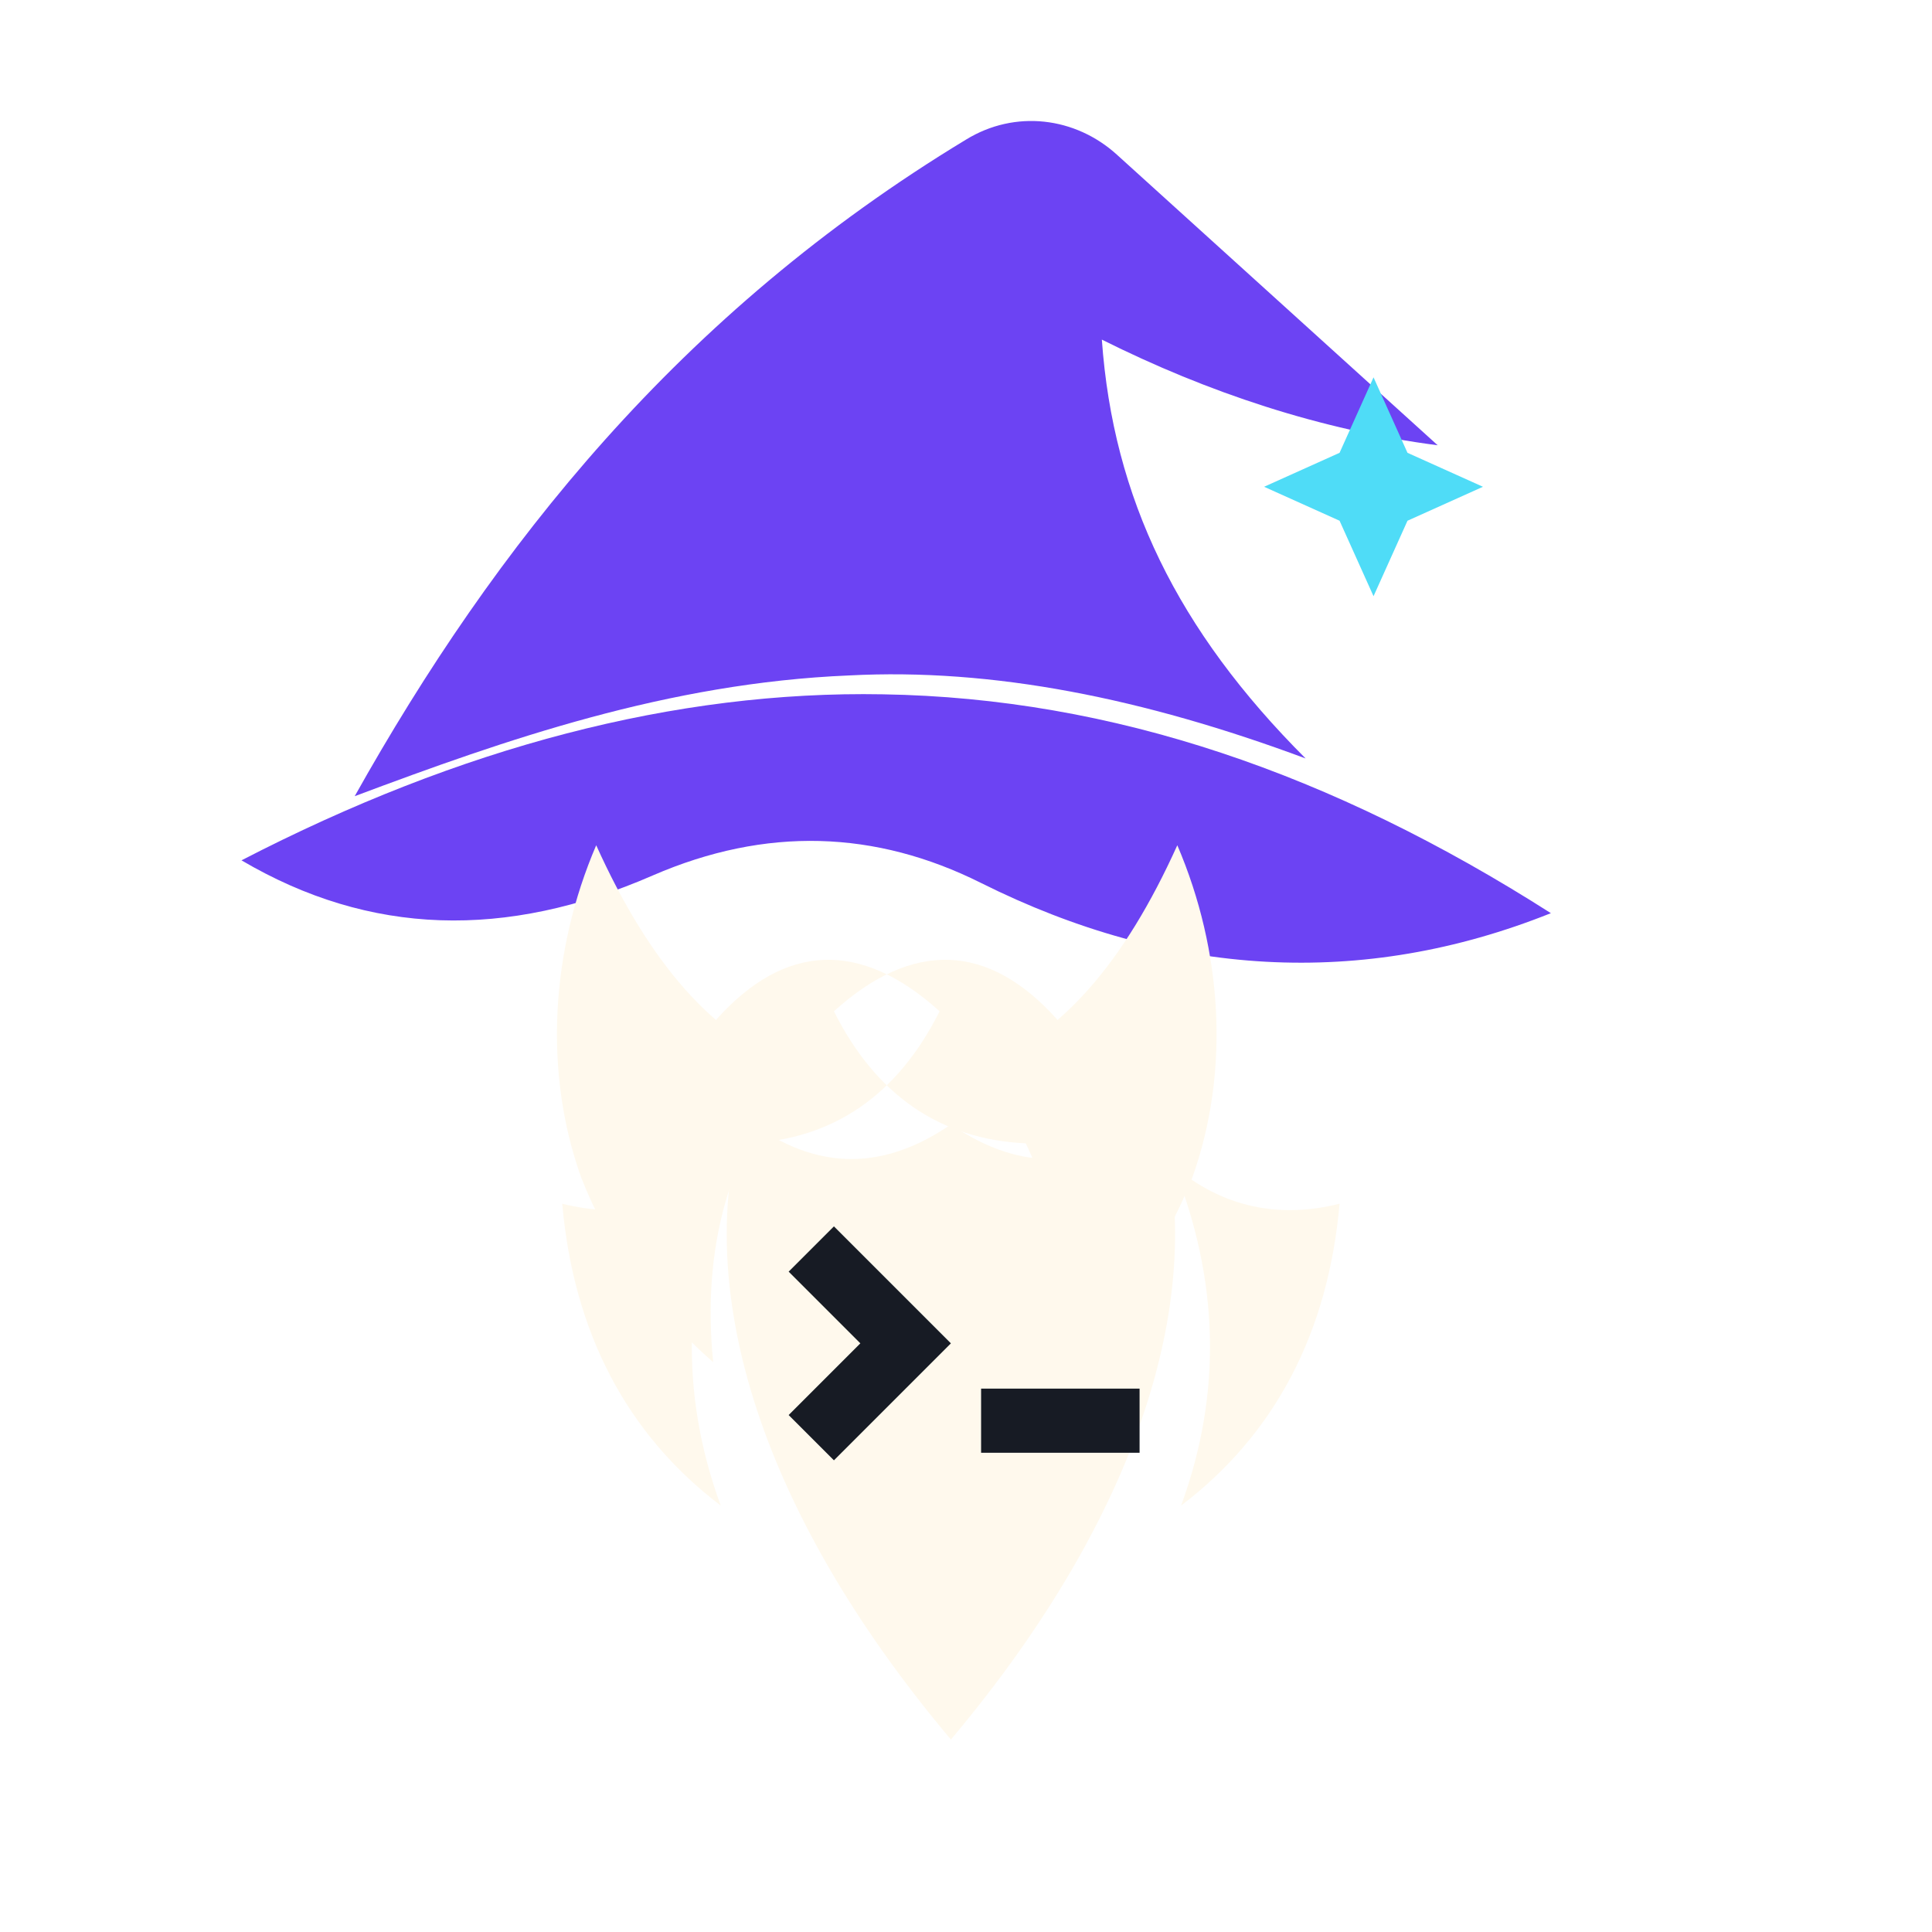
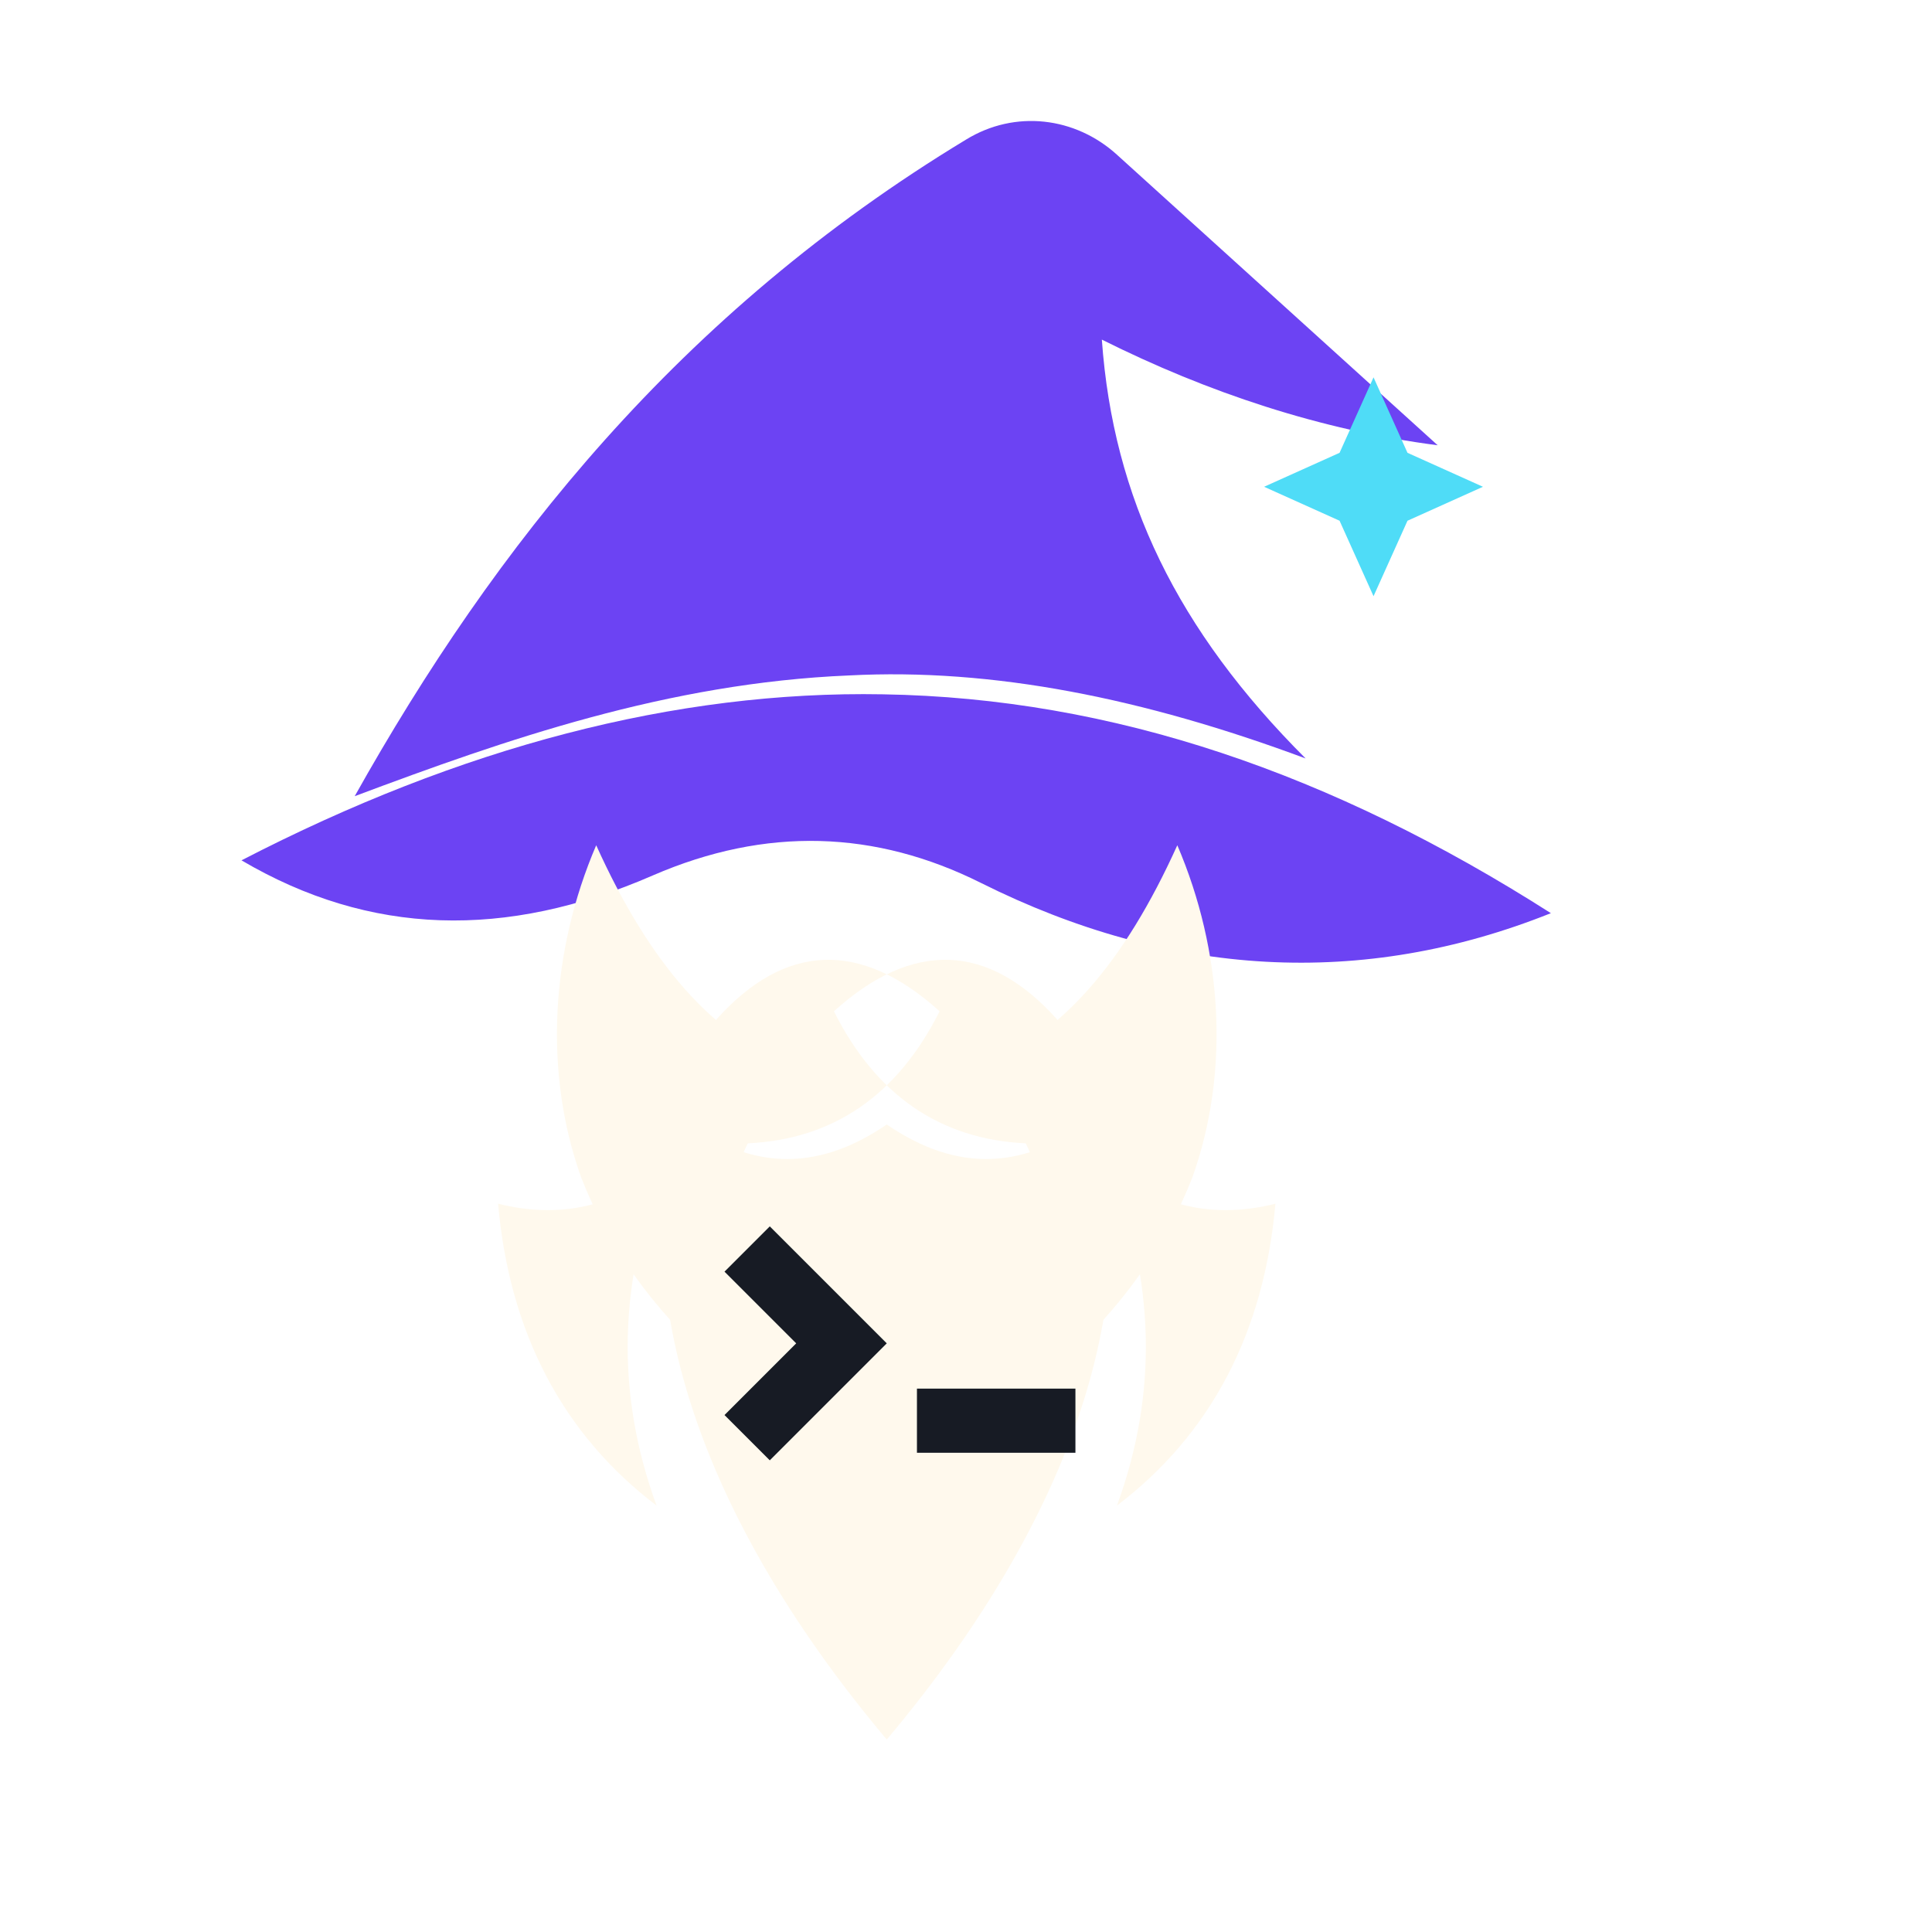
<svg xmlns="http://www.w3.org/2000/svg" width="512" height="512" viewBox="0 0 512 512" role="img" aria-labelledby="title desc">
  <path fill="#6C43F3" d="M94 211c37-66 86-128 162-174 13-8 29-6 40 4l85 77c-31-4-61-14-89-28 3 42 20 77 54 111-43-16-83-24-121-22-48 2-91 17-131 32Z" />
  <path fill="#6C43F3" d="M64 228c58-30 115-45 170-44 61 1 119 21 177 58-50 20-101 17-151-8-28-14-57-15-87-2-39 17-75 16-109-4Z" />
  <path fill="#4FDCF7" d="m364 100 9 20 20 9-20 9-9 20-9-20-20-9 20-9 9-20Z" />
  <path fill="#FFF9ED" d="M158 224c-12 28-14 60-4 88 7 18 19 35 35 49-3-30 4-56 22-78-22-8-39-28-53-59Zm154 0c12 28 14 60 4 88-7 18-19 35-35 49 3-30-4-56-22-78 22-8 39-28 53-59Z" />
  <path fill="#FFF9ED" d="M190 270c18-20 38-21 59-2-11 22-28 34-51 35-16 0-28-6-38-17 13 0 23-5 30-16Zm90 0c-18-20-38-21-59-2 11 22 28 34 51 35 16 0 28-6 38-17-13 0-23-5-30-16Z" />
-   <path fill="#FFF9ED" d="M197 296c18 14 36 15 55 2 19 13 37 12 55-2 13 43-2 102-55 165-53-63-68-122-55-165Zm-4 13c-12 30-13 60-2 90-25-19-39-46-42-80 16 4 31 1 44-10Zm118 0c12 30 13 60 2 90 25-19 39-46 42-80-16 4-31 1-44-10Z" />
-   <path fill="#171B24" d="m209 337 12-12 31 31-31 31-12-12 19-19-19-19Zm51 31h42v17h-42v-17Z" />
+   <path fill="#FFF9ED" d="M180 296c18 14 36 15 55 2 19 13 37 12 55-2 13 43-2 102-55 165-53-63-68-122-55-165Zm-4 13c-12 30-13 60-2 90-25-19-39-46-42-80 16 4 31 1 44-10Zm118 0c12 30 13 60 2 90 25-19 39-46 42-80-16 4-31 1-44-10Z" />
+   <path fill="#171B24" d="m192 337 12-12 31 31-31 31-12-12 19-19-19-19Zm51 31h42v17h-42v-17Z" />
</svg>
